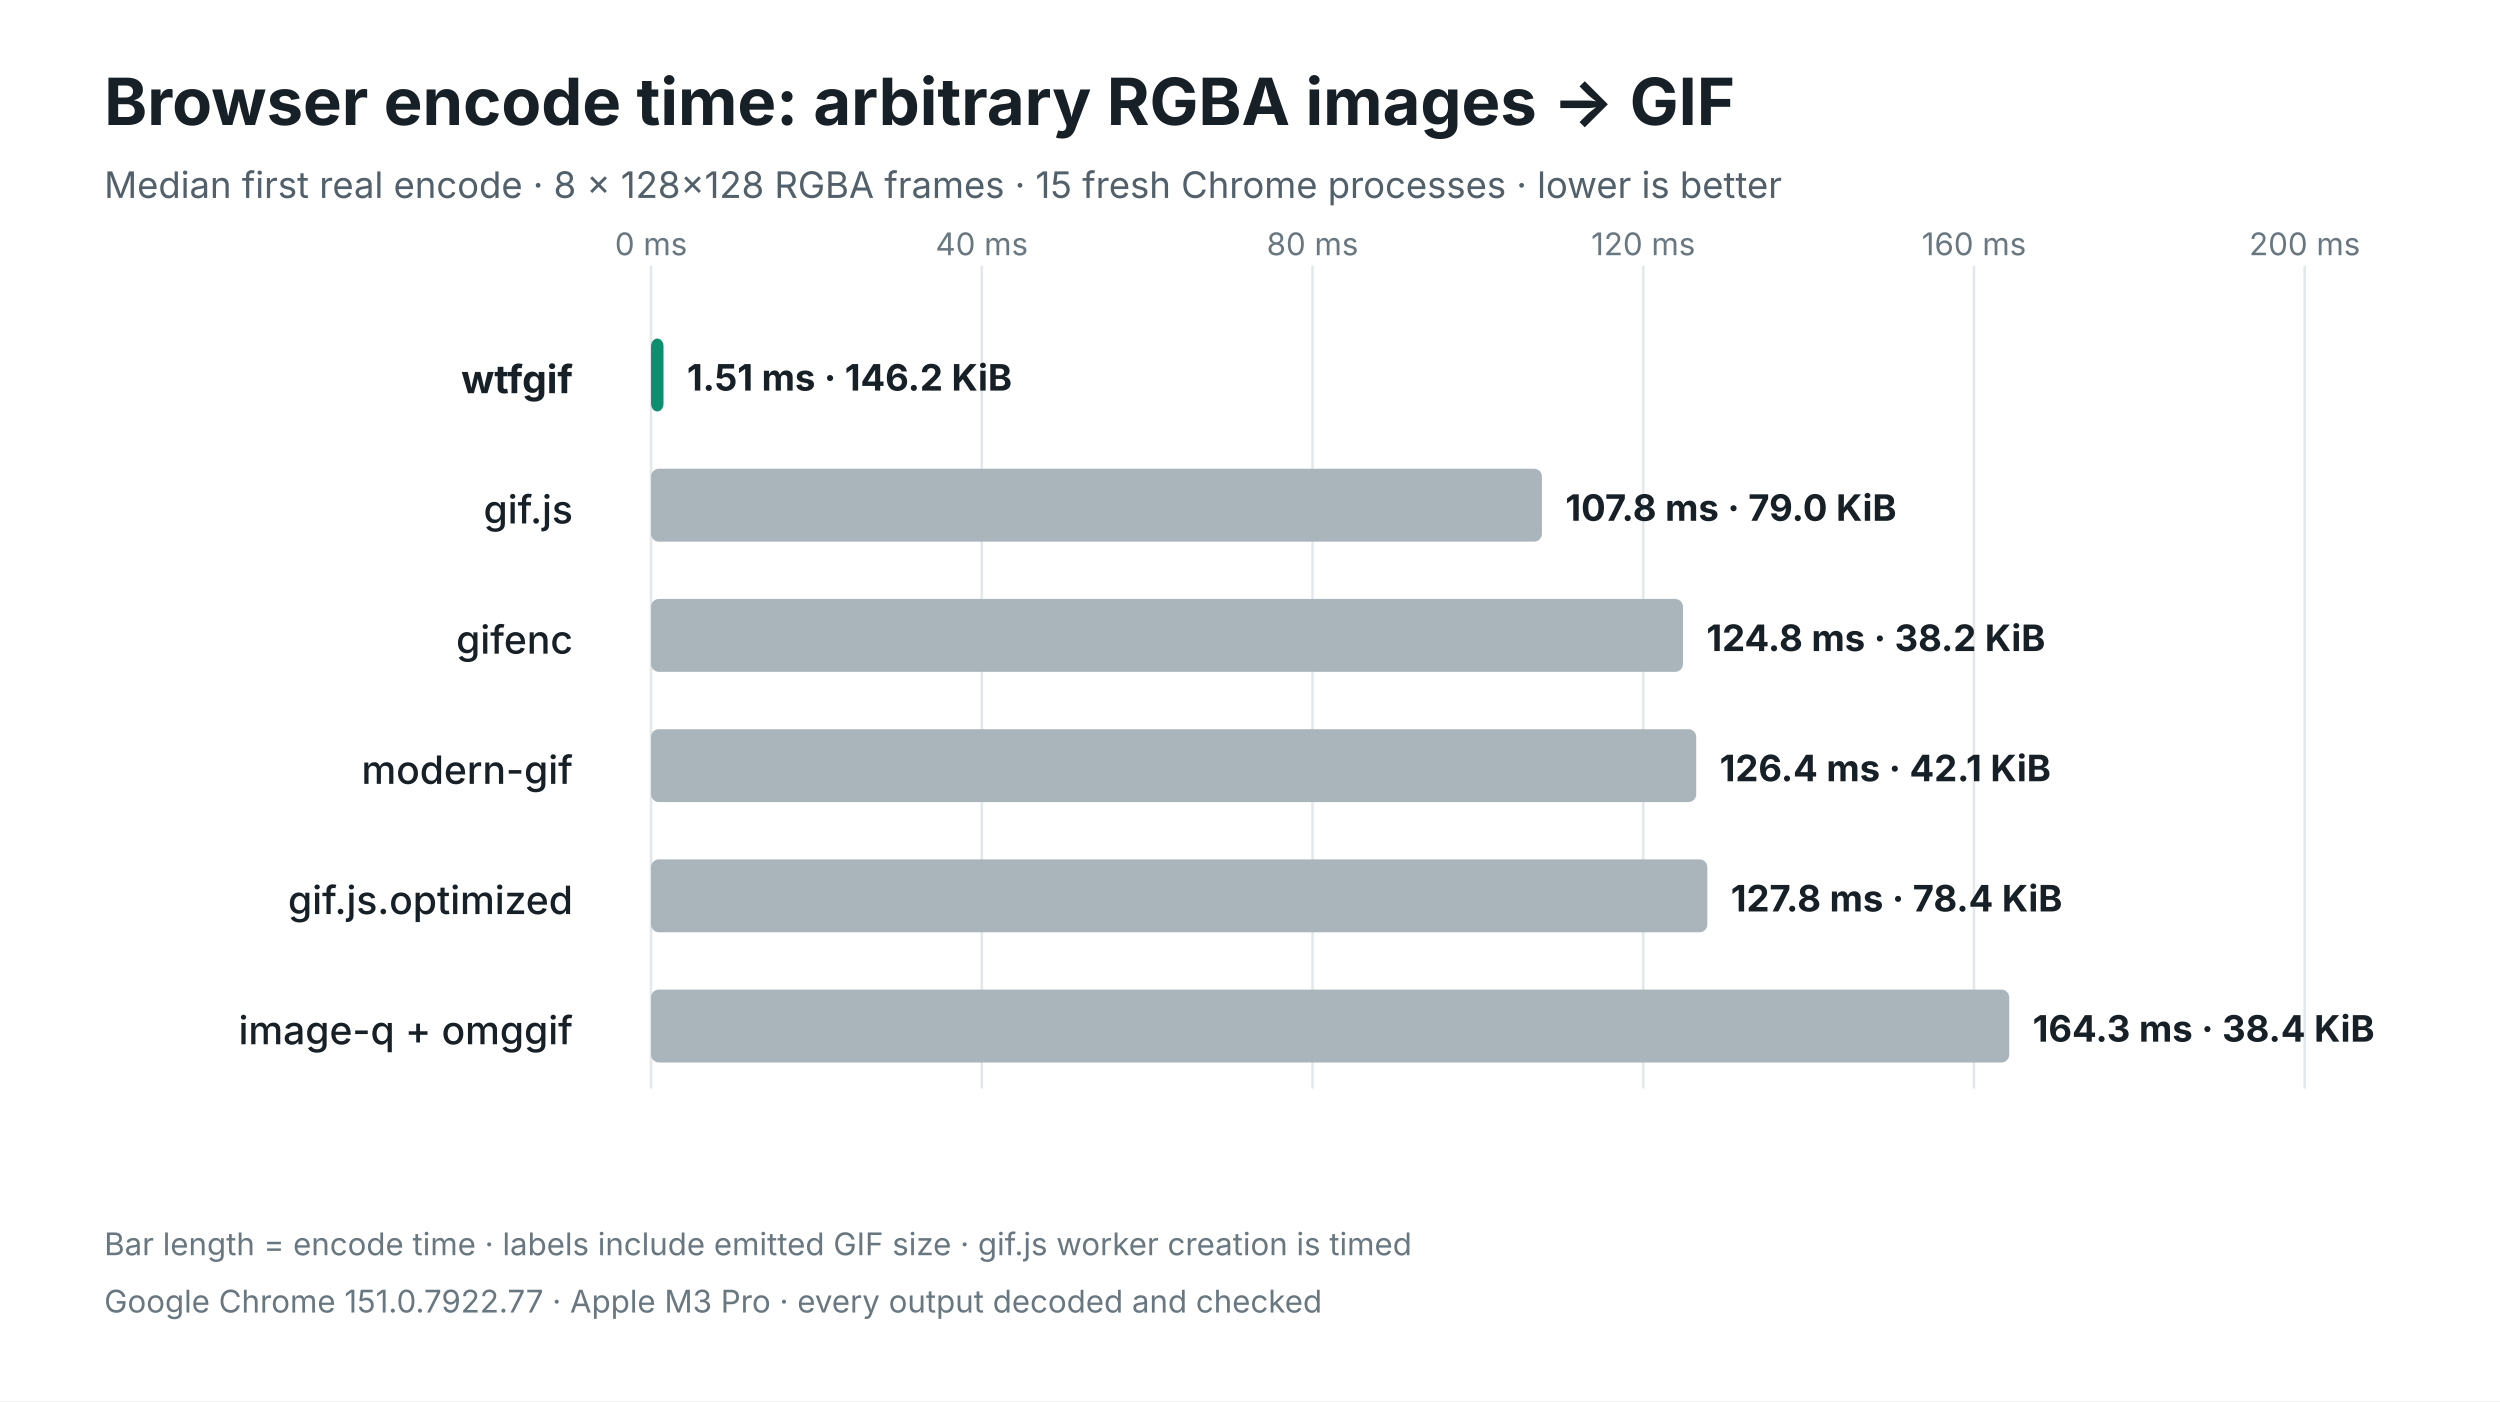
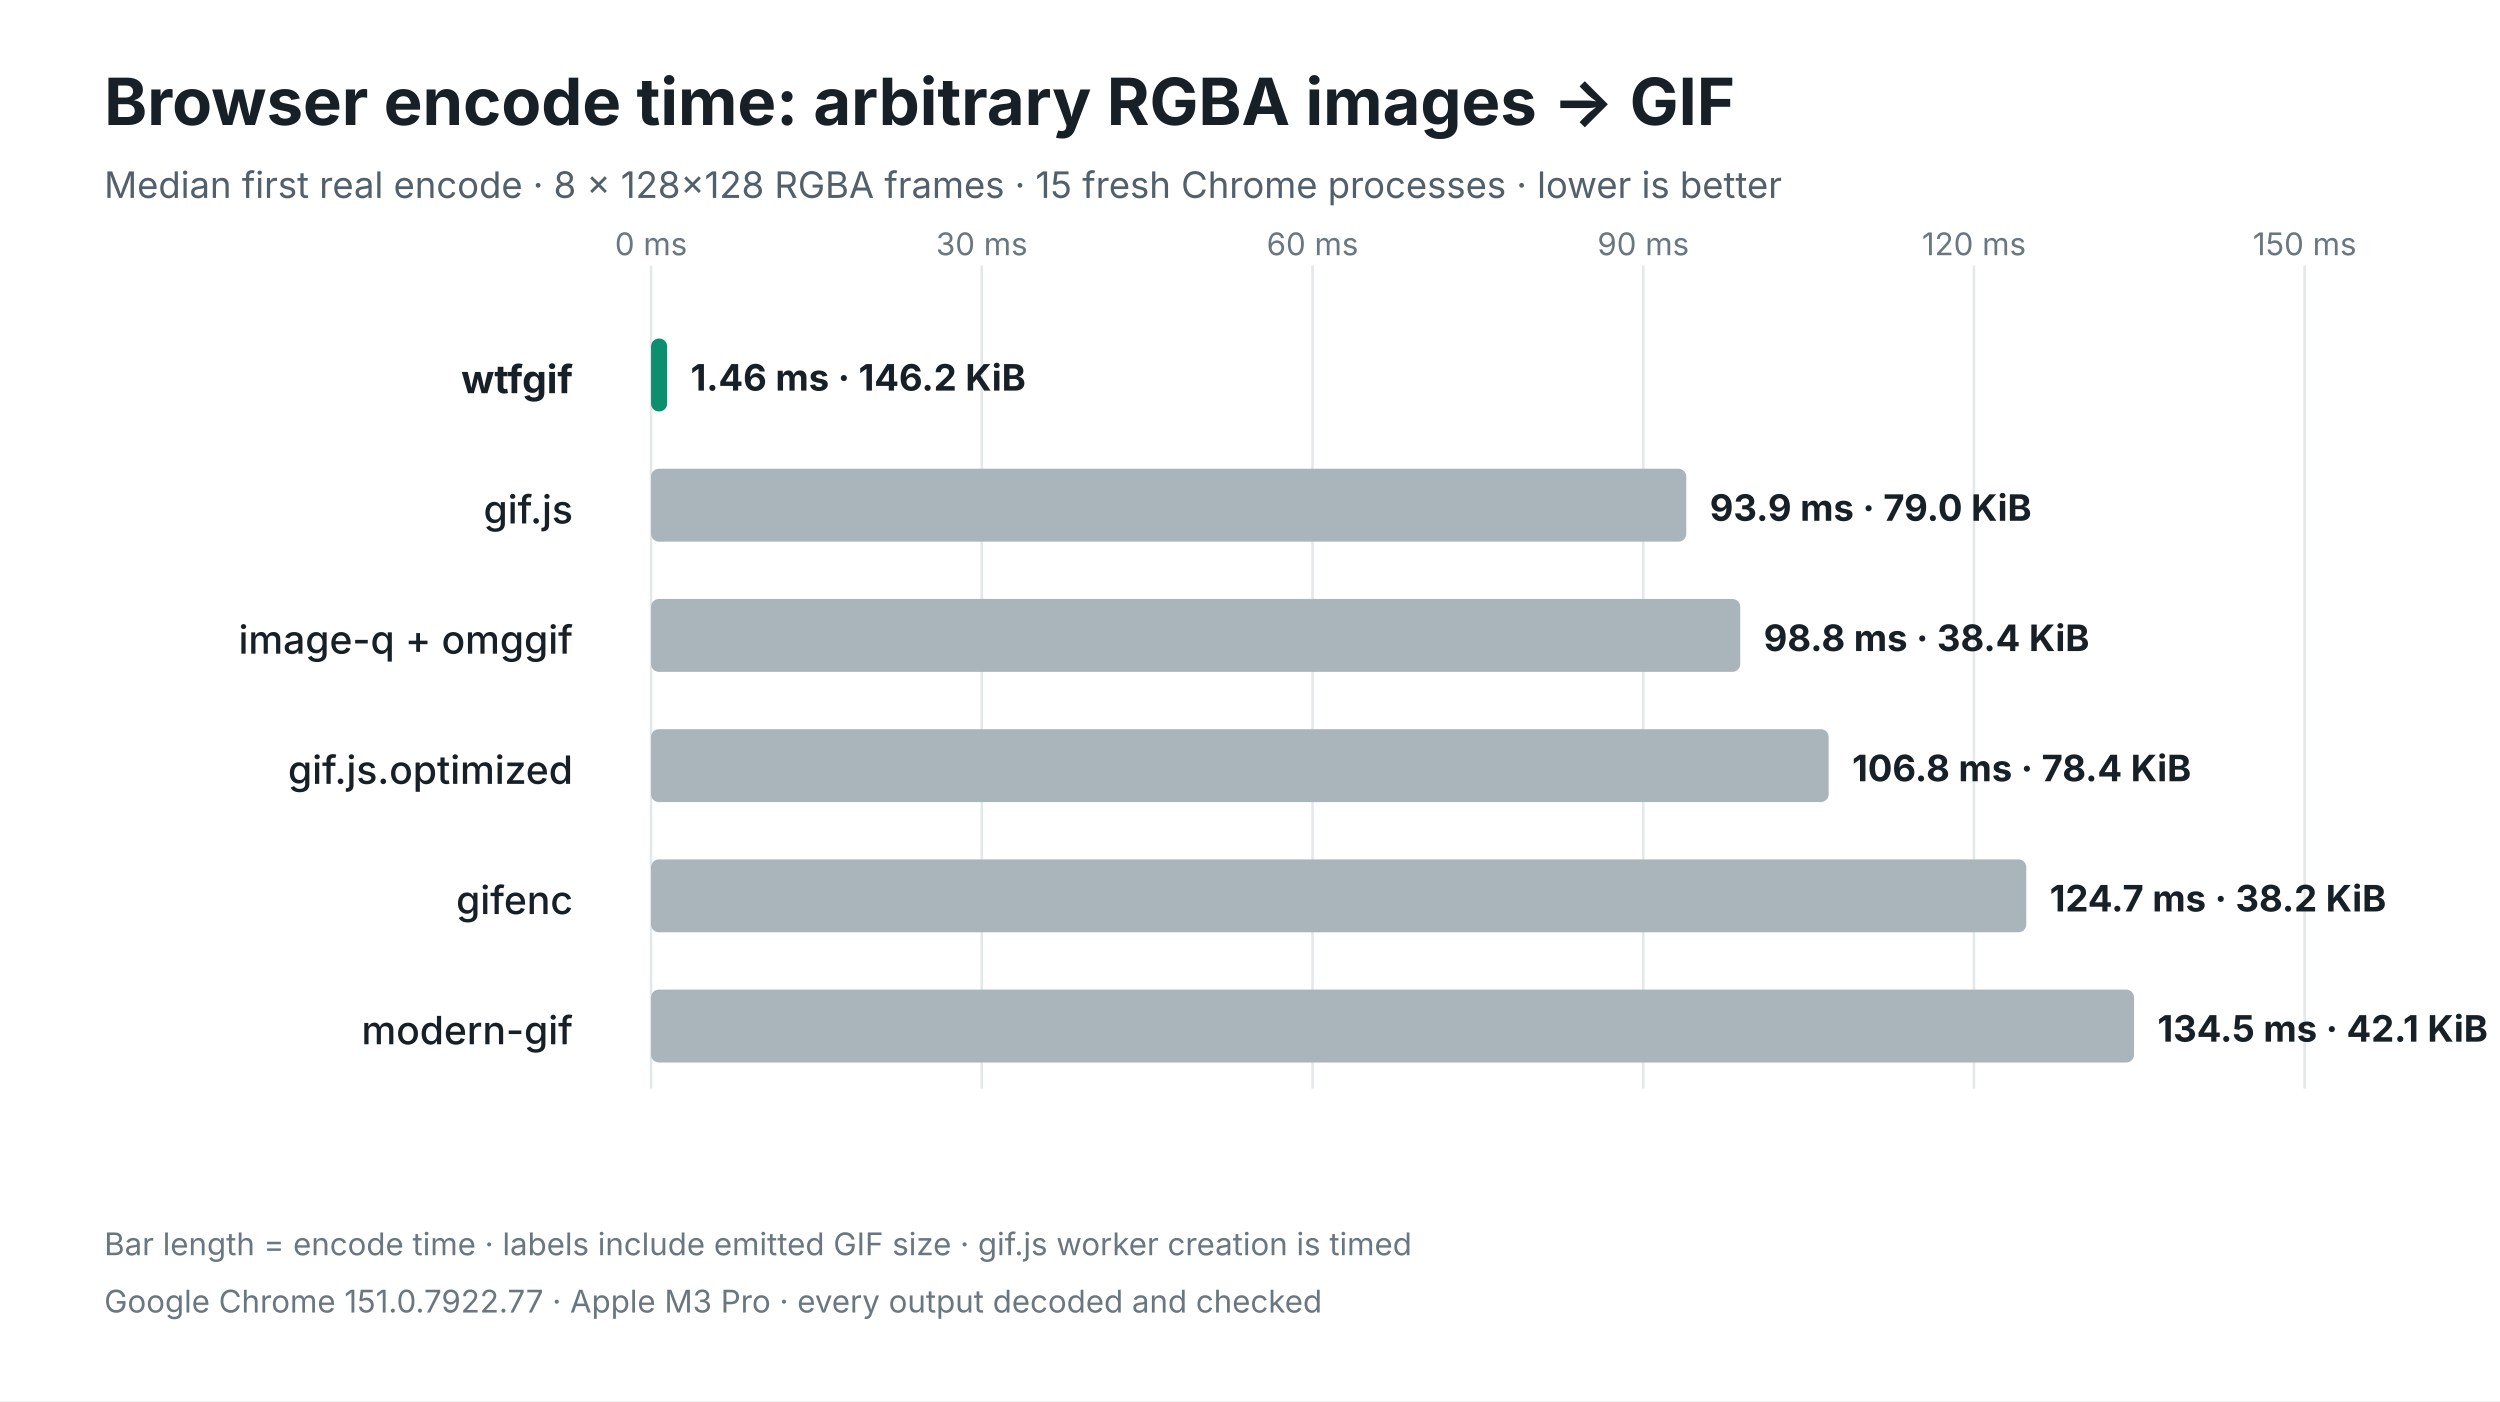
<svg xmlns="http://www.w3.org/2000/svg" width="960" height="538" viewBox="0 0 960 538" role="img" aria-labelledby="title desc">
  <rect width="100%" height="100%" fill="#ffffff" />
  <g font-family="ui-sans-serif, -apple-system, BlinkMacSystemFont, Segoe UI, sans-serif" fill="#172026">
    <text x="40" y="48" font-size="25" font-weight="700">Browser encode time: arbitrary RGBA images → GIF</text>
    <text x="40" y="76" font-size="14" fill="#51606a">Median first real encode · 8 × 128×128 RGBA frames · 15 fresh Chrome processes · lower is better</text>
    <line x1="250" y1="102" x2="250" y2="418" stroke="#e3e8eb" stroke-width="1" />
    <text x="250" y="98" text-anchor="middle" font-size="12" fill="#687780">0 ms</text>
    <line x1="377" y1="102" x2="377" y2="418" stroke="#e3e8eb" stroke-width="1" />
-     <text x="377" y="98" text-anchor="middle" font-size="12" fill="#687780">40 ms</text>
+     <text x="377" y="98" text-anchor="middle" font-size="12" fill="#687780">30 ms</text>
    <line x1="504" y1="102" x2="504" y2="418" stroke="#e3e8eb" stroke-width="1" />
-     <text x="504" y="98" text-anchor="middle" font-size="12" fill="#687780">80 ms</text>
+     <text x="504" y="98" text-anchor="middle" font-size="12" fill="#687780">60 ms</text>
    <line x1="631" y1="102" x2="631" y2="418" stroke="#e3e8eb" stroke-width="1" />
-     <text x="631" y="98" text-anchor="middle" font-size="12" fill="#687780">120 ms</text>
+     <text x="631" y="98" text-anchor="middle" font-size="12" fill="#687780">90 ms</text>
    <line x1="758" y1="102" x2="758" y2="418" stroke="#e3e8eb" stroke-width="1" />
-     <text x="758" y="98" text-anchor="middle" font-size="12" fill="#687780">160 ms</text>
+     <text x="758" y="98" text-anchor="middle" font-size="12" fill="#687780">120 ms</text>
    <line x1="885" y1="102" x2="885" y2="418" stroke="#e3e8eb" stroke-width="1" />
-     <text x="885" y="98" text-anchor="middle" font-size="12" fill="#687780">200 ms</text>
+     <text x="885" y="98" text-anchor="middle" font-size="12" fill="#687780">150 ms</text>
    <text x="220" y="151" text-anchor="end" font-size="15" font-weight="700">wtfgif</text>
-     <rect x="250" y="130" width="4.79" height="28" rx="3" fill="#0d8f6f" />
-     <text x="263.79" y="150" text-anchor="start" font-size="14" font-weight="700" fill="#172026">1.51 ms · 146.2 KiB</text>
+     <rect x="250" y="130" width="6.18" height="28" rx="3" fill="#0d8f6f" />
+     <text x="265.18" y="150" text-anchor="start" font-size="14" font-weight="700" fill="#172026">1.46 ms · 146.2 KiB</text>
    <text x="220" y="201" text-anchor="end" font-size="15" font-weight="500">gif.js</text>
-     <rect x="250" y="180" width="342.11" height="28" rx="3" fill="#aab5bb" />
-     <text x="601.11" y="200" text-anchor="start" font-size="14" font-weight="700" fill="#172026">107.8 ms · 79.0 KiB</text>
-     <text x="220" y="251" text-anchor="end" font-size="15" font-weight="500">gifenc</text>
-     <rect x="250" y="230" width="396.26" height="28" rx="3" fill="#aab5bb" />
-     <text x="655.26" y="250" text-anchor="start" font-size="14" font-weight="700" fill="#172026">124.8 ms · 38.2 KiB</text>
-     <text x="220" y="301" text-anchor="end" font-size="15" font-weight="500">modern-gif</text>
-     <rect x="250" y="280" width="401.35" height="28" rx="3" fill="#aab5bb" />
-     <text x="660.35" y="300" text-anchor="start" font-size="14" font-weight="700" fill="#172026">126.4 ms · 42.1 KiB</text>
-     <text x="220" y="351" text-anchor="end" font-size="15" font-weight="500">gif.js.optimized</text>
-     <rect x="250" y="330" width="405.62" height="28" rx="3" fill="#aab5bb" />
-     <text x="664.62" y="350" text-anchor="start" font-size="14" font-weight="700" fill="#172026">127.8 ms · 78.4 KiB</text>
-     <text x="220" y="401" text-anchor="end" font-size="15" font-weight="500">image-q + omggif</text>
-     <rect x="250" y="380" width="521.54" height="28" rx="3" fill="#aab5bb" />
-     <text x="780.54" y="400" text-anchor="start" font-size="14" font-weight="700" fill="#172026">164.3 ms · 38.4 KiB</text>
+     <rect x="250" y="180" width="397.53" height="28" rx="3" fill="#aab5bb" />
+     <text x="656.53" y="200" text-anchor="start" font-size="14" font-weight="700" fill="#172026">93.9 ms · 79.0 KiB</text>
+     <text x="220" y="251" text-anchor="end" font-size="15" font-weight="500">image-q + omggif</text>
+     <rect x="250" y="230" width="418.25" height="28" rx="3" fill="#aab5bb" />
+     <text x="677.25" y="250" text-anchor="start" font-size="14" font-weight="700" fill="#172026">98.8 ms · 38.4 KiB</text>
+     <text x="220" y="301" text-anchor="end" font-size="15" font-weight="500">gif.js.optimized</text>
+     <rect x="250" y="280" width="452.2" height="28" rx="3" fill="#aab5bb" />
+     <text x="711.2" y="300" text-anchor="start" font-size="14" font-weight="700" fill="#172026">106.8 ms · 78.4 KiB</text>
+     <text x="220" y="351" text-anchor="end" font-size="15" font-weight="500">gifenc</text>
+     <rect x="250" y="330" width="528.09" height="28" rx="3" fill="#aab5bb" />
+     <text x="787.09" y="350" text-anchor="start" font-size="14" font-weight="700" fill="#172026">124.7 ms · 38.2 KiB</text>
+     <text x="220" y="401" text-anchor="end" font-size="15" font-weight="500">modern-gif</text>
+     <rect x="250" y="380" width="569.47" height="28" rx="3" fill="#aab5bb" />
+     <text x="828.47" y="400" text-anchor="start" font-size="14" font-weight="700" fill="#172026">134.5 ms · 42.1 KiB</text>
    <text x="40" y="482" font-size="12" fill="#687780">Bar length = encode time · labels include emitted GIF size · gif.js worker creation is timed</text>
    <text x="40" y="504" font-size="12" fill="#687780">Google Chrome 151.0.7922.77 · Apple M3 Pro · every output decoded and checked</text>
  </g>
</svg>
